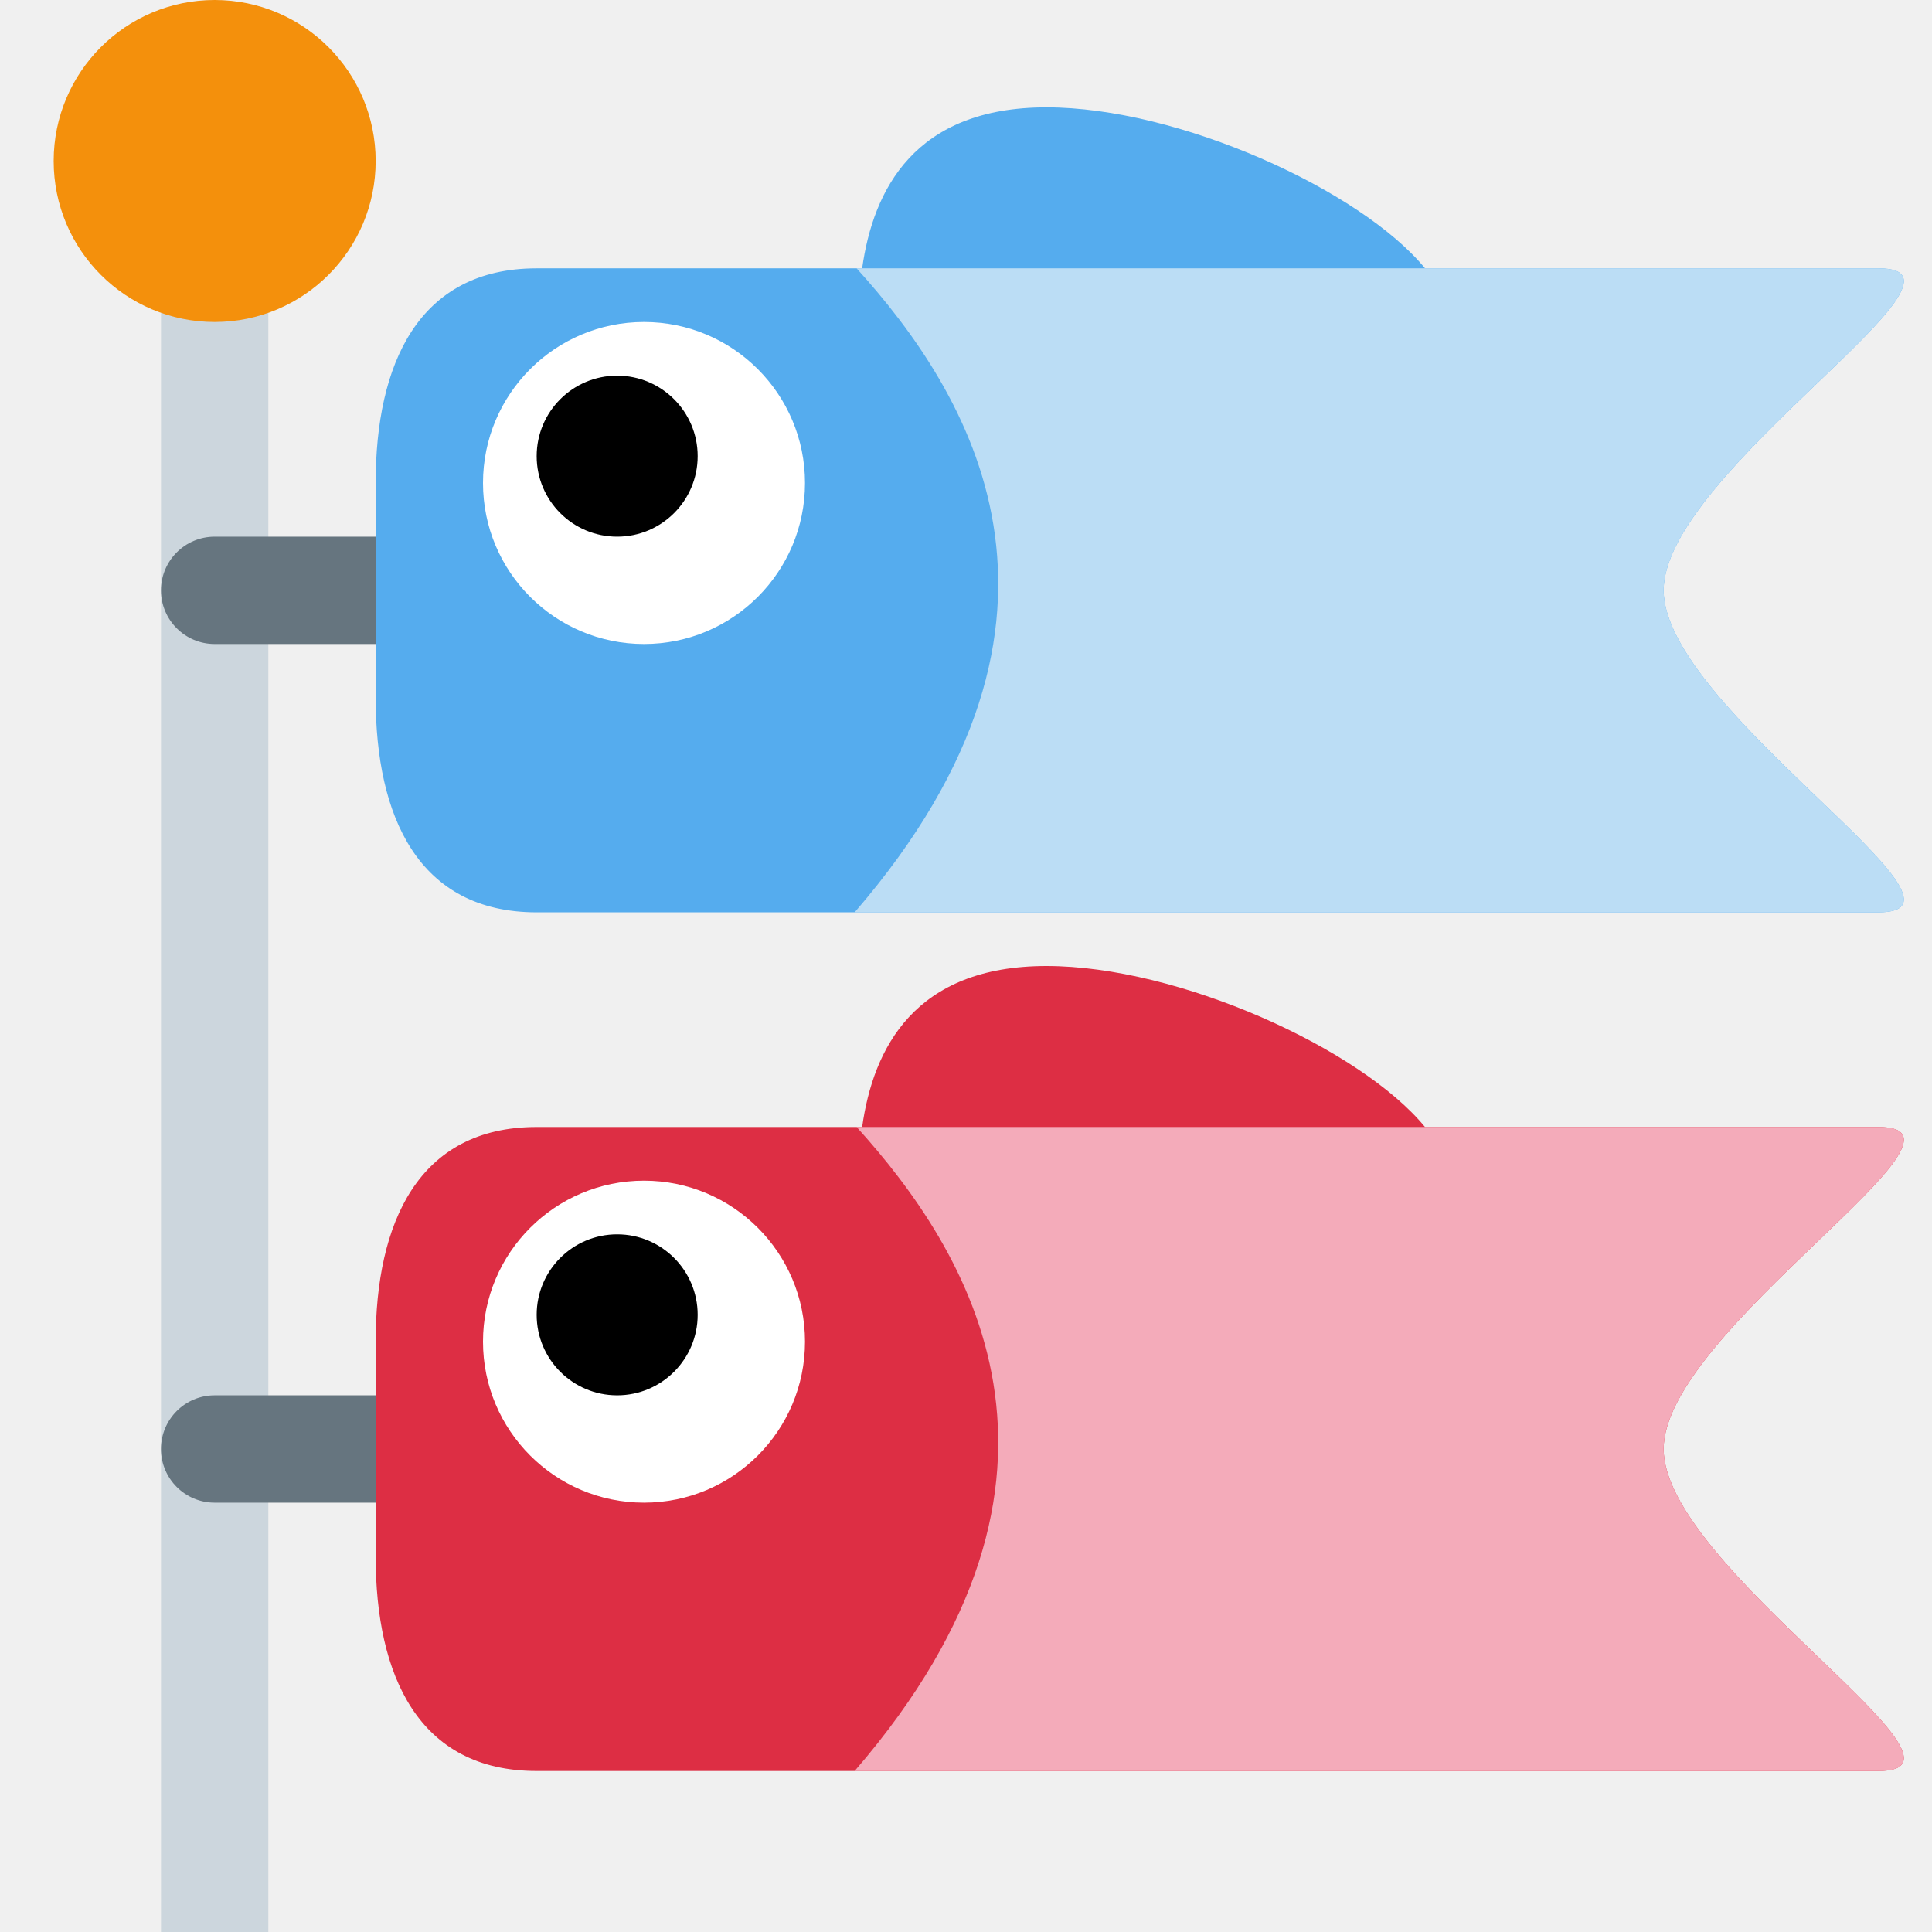
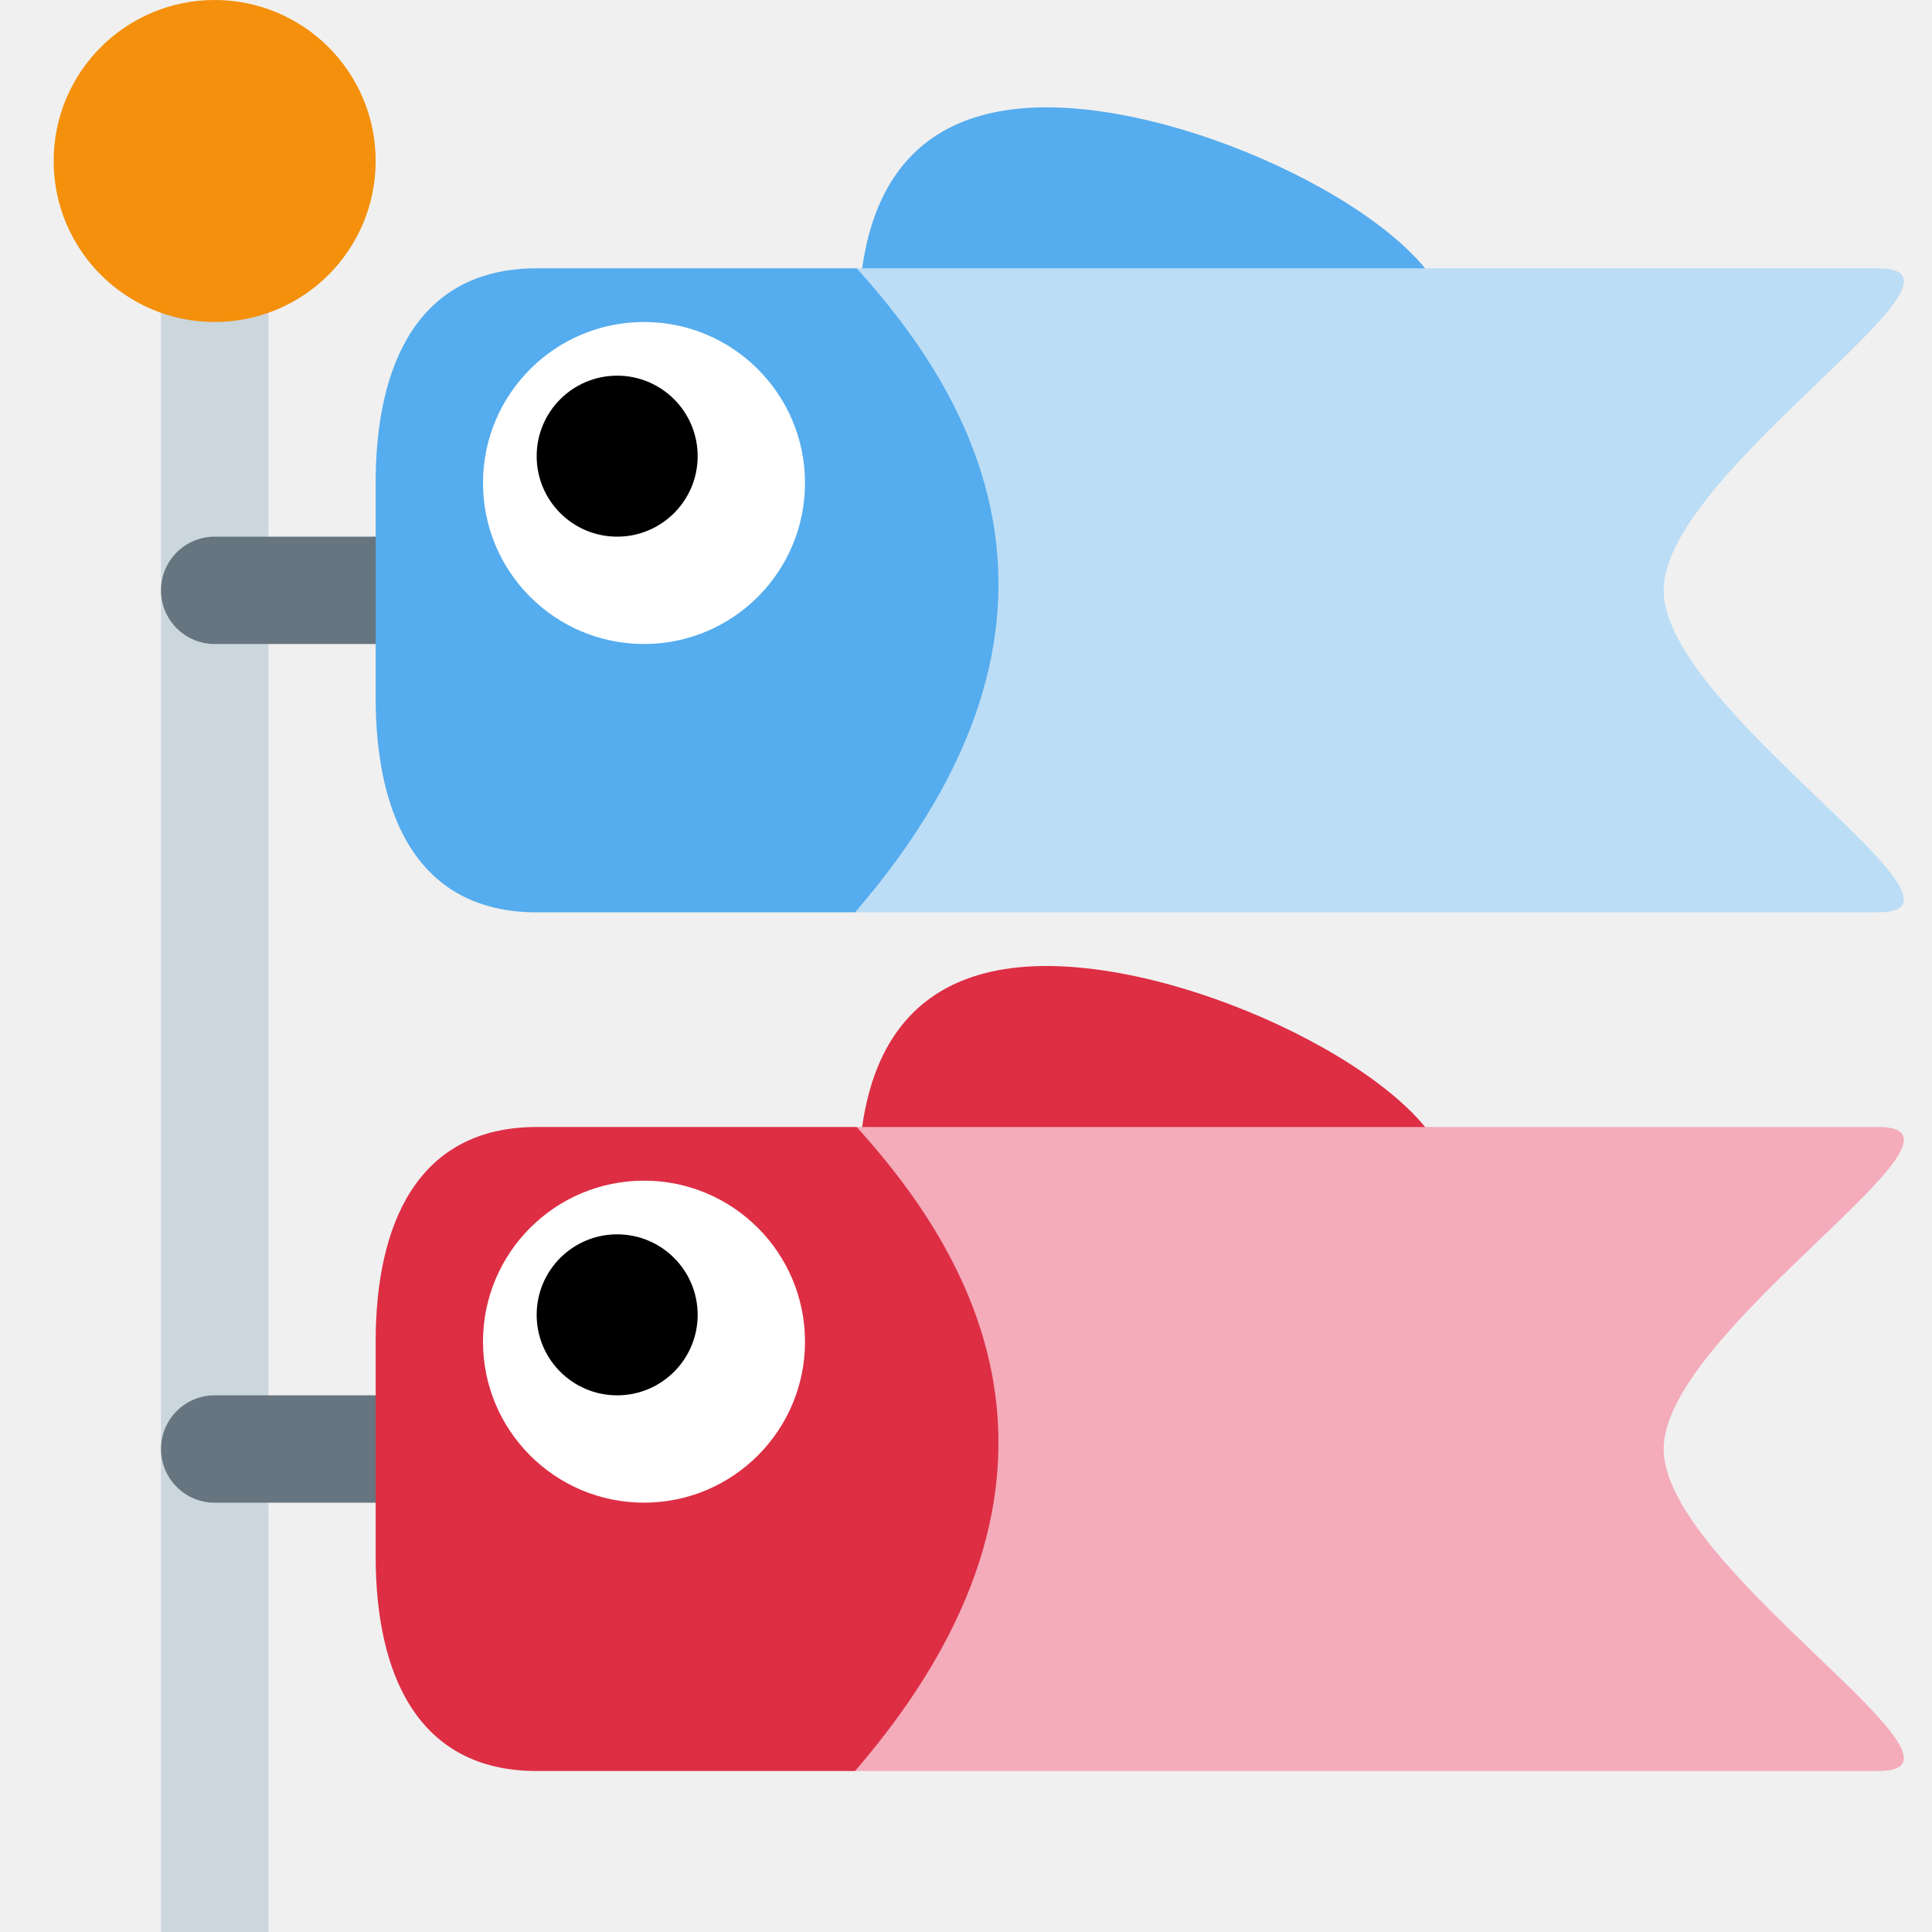
<svg xmlns="http://www.w3.org/2000/svg" viewBox="0 0 36 36">
  <path fill="#CCD6DD" d="M3 3h2v33H3z" />
  <circle fill="#F4900C" cx="4" cy="3" r="3" />
-   <path fill="#66757F" d="M9 28H4c-.552 0-1-.447-1-1s.448-1 1-1h5c.552 0 1 .447 1 1s-.448 1-1 1z" />
-   <path fill="#DD2E44" d="M31 27c0-2.209 6.209-6 4-6h-8.447c-1.203-1.464-4.595-3-7.053-3-2.459 0-3.23 1.536-3.435 3H10c-2.209 0-3 1.791-3 4v4c0 2.209.791 4 3 4h25c2.209 0-4-3.791-4-6z" />
-   <circle fill="#FFF" cx="12" cy="25" r="3" />
-   <circle cx="11.5" cy="24.5" r="1.5" />
-   <path fill="#F4ABBA" d="M35 21H15.962c2.068 2.286 4.742 6.465-.037 12H35c2.209 0-4-3.791-4-6s6.209-6 4-6z" />
-   <path fill="#66757F" d="M9 12H4c-.552 0-1-.448-1-1s.448-1 1-1h5c.552 0 1 .448 1 1s-.448 1-1 1z" />
-   <path fill="#55ACEE" d="M31 11c0-2.209 6.209-6 4-6h-8.446c-1.203-1.464-4.595-3-7.054-3-2.459 0-3.23 1.536-3.435 3H10C7.791 5 7 6.791 7 9v4c0 2.209.791 4 3 4h25c2.209 0-4-3.791-4-6z" />
-   <circle fill="#FFF" cx="12" cy="9" r="3" />
-   <circle cx="11.5" cy="8.5" r="1.5" />
-   <path fill="#BBDDF5" d="M35 5H15.962c2.068 2.286 4.742 6.465-.037 12H35c2.209 0-4-3.791-4-6s6.209-6 4-6z" />
+   <path fill="#66757f" d="M 4,10 h5 a 1,1 0 01 0,2 h-5 a 1,1 0 01 0,-2 Z" />
+   <path fill="#66757f" d="M 4,26 h5 a 1,1 0 01 0,2 h-5 a 1,1 0 01 0,-2 Z" />
+   <path d="M 27,6 a 5.5,3 0 01 -11,0 c 0,-1.657 0.462,-4 3.5,-4 s 7.5,2.343 7.5,4 Z" fill="#55acee" />
+   <path d="M 35,5 c 2.209,0 -4,3.791 -4,6 s 6.209,6 4,6 h-19.068 l -5.932,-6 l 5.963,-6 h19.037 Z" fill="#bbddf5" />
+   <path d="M 10,17 c -2.209,0 -3,-1.791 -3,-4 v-4 c 0,-2.209 0.791,-4 3,-4 h5.963 c 2.068,2.286 4.748,6.466 -0.031,12 h-5.932 Z" fill="#55acee" />
+   <path d="M 27,22 a 5.5,3 0 01 -11,0 c 0,-1.657 0.462,-4 3.5,-4 s 7.5,2.343 7.5,4 Z" fill="#dd2e44" />
+   <path d="M 35,21 c 2.209,0 -4,3.791 -4,6 s 6.209,6 4,6 h-19.068 l -5.932,-6 l 5.963,-6 h19.037 Z" fill="#f4abba" />
+   <path d="M 10,33 c -2.209,0 -3,-1.791 -3,-4 v-4 c 0,-2.209 0.791,-4 3,-4 h5.963 c 2.068,2.286 4.748,6.466 -0.031,12 h-5.932 Z" fill="#dd2e44" />
+   <circle cx="12" cy="9" r="3" fill="#ffffff" />
+   <circle cx="12" cy="25" r="3" fill="#ffffff" />
+   <circle cx="11.5" cy="8.5" r="1.5" fill="#000000" />
+   <circle cx="11.5" cy="24.5" r="1.5" fill="#000000" />
</svg>
